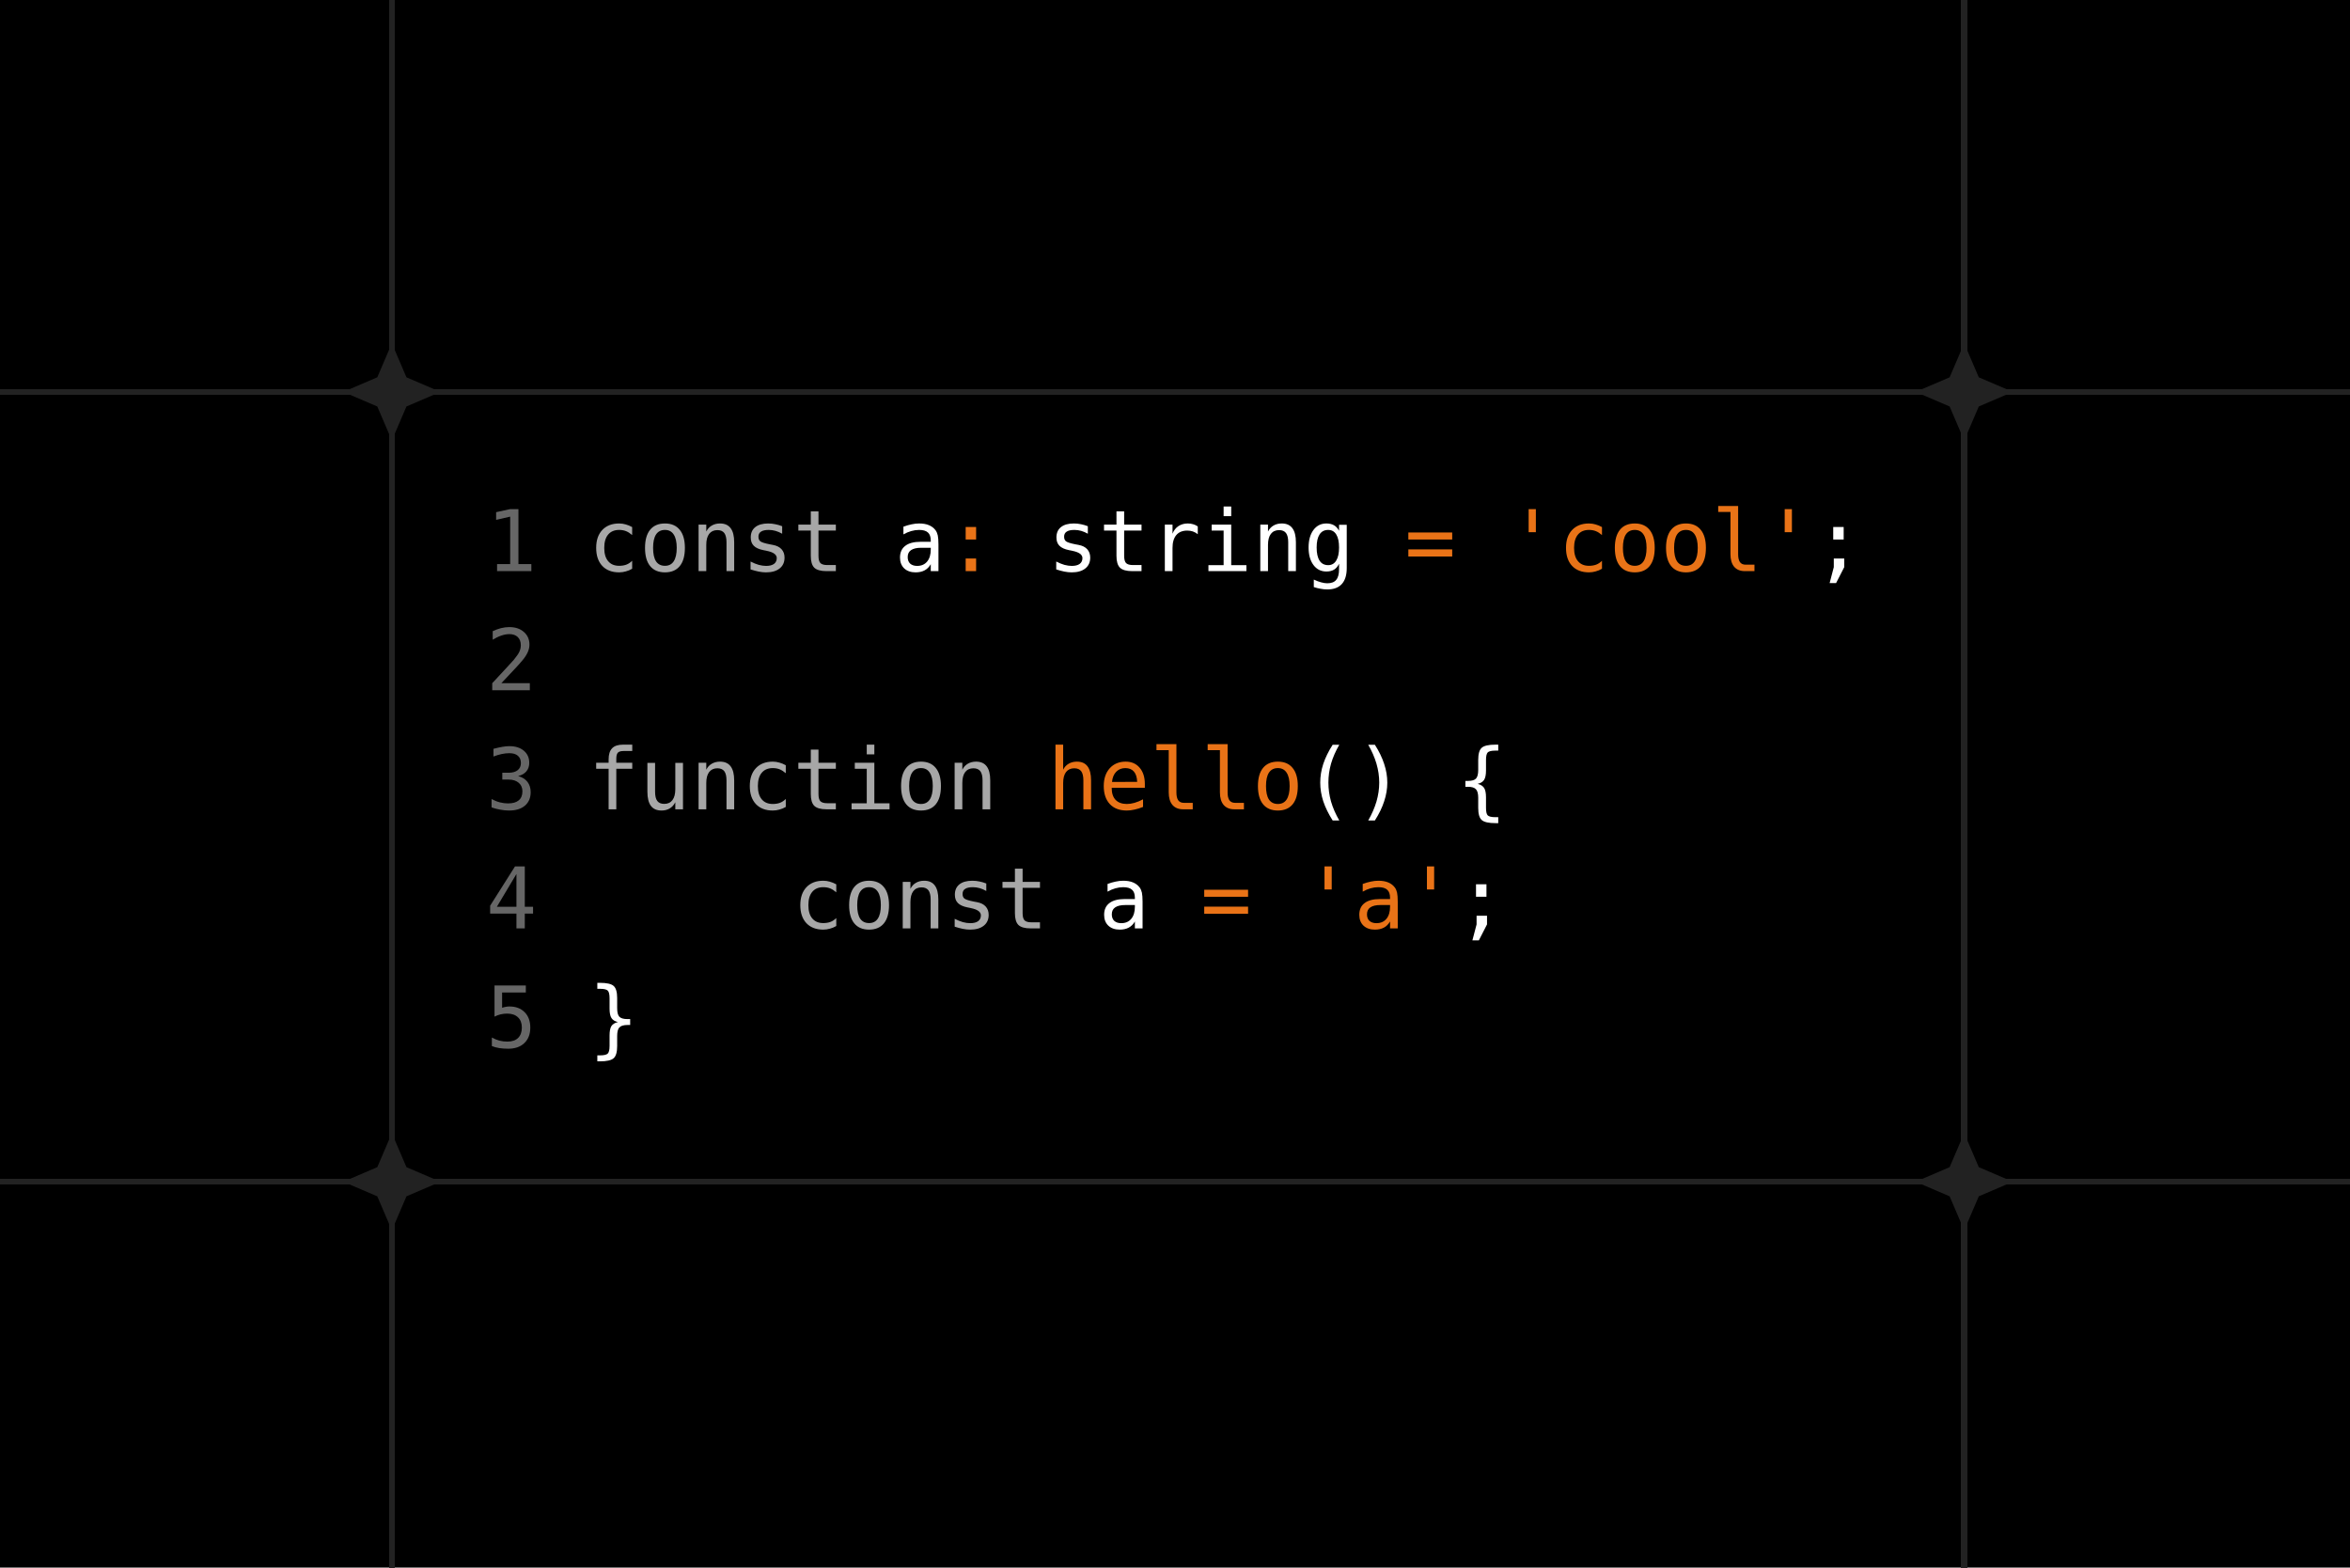
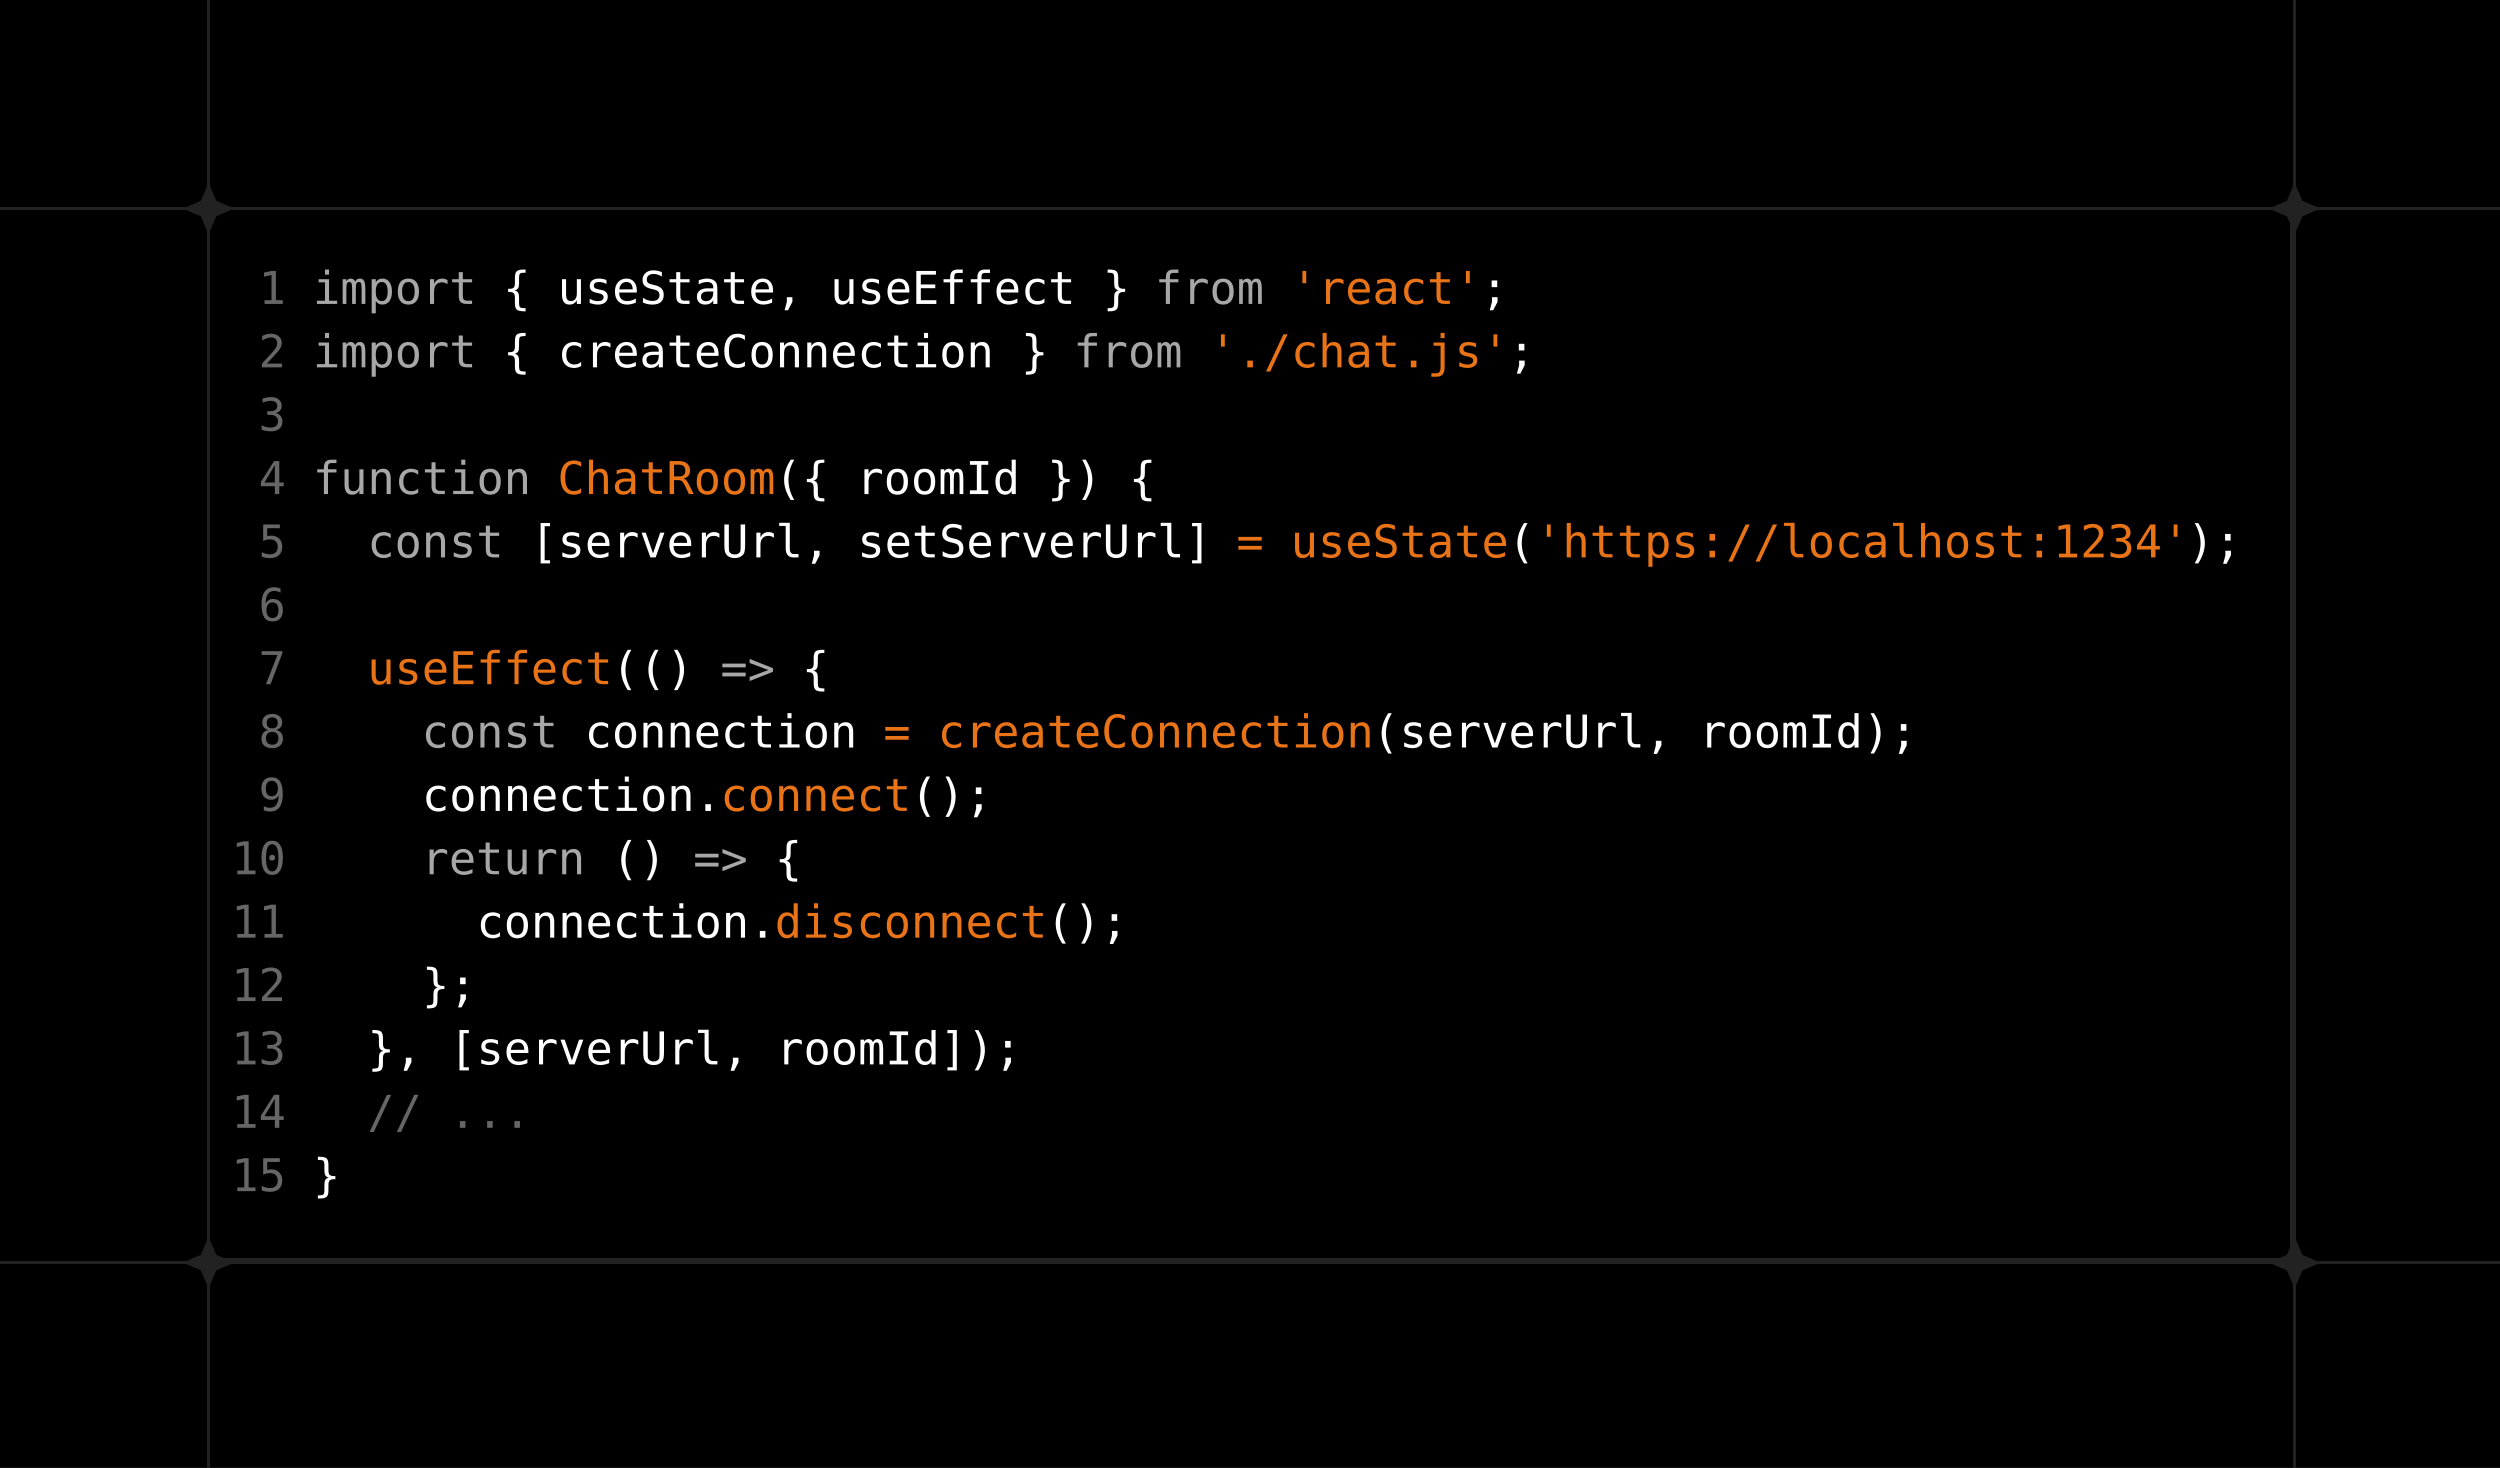
- <svg xmlns="http://www.w3.org/2000/svg" viewBox="0 0 386.8 258" width="386.8" height="258">
-   <rect x="0" y="0" width="386.8" height="258" fill="#000000" rx="0" ry="0" />
-   <g class="overlay">
-     <path d="M 0 64 L 386.8 64 L 386.8 65 L 0 65 ZM 0 194 L 386.8 194 L 386.8 195 L 0 195 ZM 64 0 L 65 0 L 65 258 L 64 258 ZM 322.8 0 L 323.8 0 L 323.8 258 L 322.8 258 Z" fill="#222222" fill-rule="nonzero" shape-rendering="crispEdges" />
-   </g>
-   <g class="overlay">
-     <path d="M 64.5 56.5 L 66.9 62.1 L 72.5 64.5 L 66.9 66.9 L 64.5 72.5 L 62.1 66.9 L 56.5 64.5 L 62.1 62.1 Z" fill="#222222" />
-   </g>
-   <g class="overlay">
-     <path d="M 323.3 56.5 L 325.7 62.1 L 331.3 64.5 L 325.7 66.9 L 323.3 72.5 L 320.9 66.9 L 315.3 64.5 L 320.9 62.1 Z" fill="#222222" />
-   </g>
-   <g class="overlay">
-     <path d="M 64.5 186.5 L 66.9 192.1 L 72.5 194.5 L 66.9 196.9 L 64.5 202.5 L 62.1 196.9 L 56.5 194.5 L 62.1 192.1 Z" fill="#222222" />
-   </g>
-   <g class="overlay">
-     <path d="M 323.3 186.5 L 325.7 192.1 L 331.3 194.5 L 325.7 196.9 L 323.3 202.5 L 320.9 196.9 L 315.3 194.5 L 320.9 192.1 Z" fill="#222222" />
-   </g>
+ <svg xmlns="http://www.w3.org/2000/svg" viewBox="0 0 773.2 454" width="773.2" height="454">
+   <rect x="0" y="0" width="773.2" height="454" fill="#000000" rx="0" ry="0" />
  <g transform="translate(64, 64)">
-     <rect x="0" y="0" width="258.8" height="130" fill="transparent" rx="0" ry="0" />
+     <g transform="translate(-64, -64)">
+       <g class="overlay">
+         <path d="M 0 64 L 773.2 64 L 773.2 65 L 0 65 ZM 0 390 L 773.2 390 L 773.2 391 L 0 391 ZM 64 0 L 65 0 L 65 454 L 64 454 ZM 709.2 0 L 710.2 0 L 710.2 454 L 709.2 454 Z" fill="#222222" fill-rule="nonzero" shape-rendering="crispEdges" />
+       </g>
+     </g>
+     <rect x="0" y="0" width="645.2" height="326" fill="#000000" rx="0" ry="0" />
+     <path d="M 0 0 L 645.2 0 L 645.2 1 L 0 1 Z M 0 325 L 645.2 325 L 645.2 326 L 0 326 Z M 0 1 L 1 1 L 1 325 L 0 325 Z M 644.2 1 L 645.2 1 L 645.2 325 L 644.2 325 Z" fill="#222222" fill-rule="nonzero" shape-rendering="crispEdges" />
+     <g transform="translate(-64, -64)">
+       <g class="overlay-top">
+         <path d="M 64.5 56.5 L 66.9 62.1 L 72.5 64.5 L 66.9 66.9 L 64.5 72.5 L 62.1 66.9 L 56.5 64.5 L 62.1 62.1 Z" fill="#222222" />
+       </g>
+       <g class="overlay-top">
+         <path d="M 709.7 56.5 L 712.1 62.1 L 717.7 64.5 L 712.1 66.9 L 709.7 72.5 L 707.3 66.9 L 701.7 64.5 L 707.3 62.1 Z" fill="#222222" />
+       </g>
+       <g class="overlay-top">
+         <path d="M 64.5 382.5 L 66.9 388.1 L 72.5 390.5 L 66.9 392.9 L 64.5 398.5 L 62.1 392.9 L 56.5 390.5 L 62.1 388.1 Z" fill="#222222" />
+       </g>
+       <g class="overlay-top">
+         <path d="M 709.7 382.5 L 712.1 388.1 L 717.7 390.5 L 712.1 392.9 L 709.7 398.5 L 707.3 392.9 L 701.7 390.5 L 707.3 388.1 Z" fill="#222222" />
+       </g>
+     </g>
    <g class="text">
      <text x="24.4" y="30" font-family="'JetBrains Mono', monospace" font-size="14" fill="#ffffff66" text-anchor="end" xml:space="preserve">1</text>
      <text y="30" font-family="'JetBrains Mono', monospace" font-size="14" xml:space="preserve">
-         <tspan x="32.8" fill="#a7a7a7">const</tspan>
-         <tspan x="74.8" fill="#ffffff"> a</tspan>
-         <tspan x="91.6" fill="#e97317">:</tspan>
-         <tspan x="100" fill="#ffffff"> </tspan>
-         <tspan x="108.4" fill="#ffffff">string</tspan>
-         <tspan x="158.8" fill="#ffffff"> </tspan>
-         <tspan x="167.2" fill="#e97317">=</tspan>
-         <tspan x="175.6" fill="#ffffff"> </tspan>
-         <tspan x="184" fill="#e97317">'cool'</tspan>
-         <tspan x="234.4" fill="#ffffff">;</tspan>
+         <tspan x="32.8" fill="#a7a7a7">import</tspan>
+         <tspan x="83.2" fill="#ffffff"> { useState, useEffect } </tspan>
+         <tspan x="293.2" fill="#a7a7a7">from</tspan>
+         <tspan x="326.8" fill="#ffffff"> </tspan>
+         <tspan x="335.2" fill="#e97317">'react'</tspan>
+         <tspan x="394" fill="#ffffff">;</tspan>
      </text>
      <text x="24.4" y="49.6" font-family="'JetBrains Mono', monospace" font-size="14" fill="#ffffff66" text-anchor="end" xml:space="preserve">2</text>
+       <text y="49.6" font-family="'JetBrains Mono', monospace" font-size="14" xml:space="preserve">
+         <tspan x="32.8" fill="#a7a7a7">import</tspan>
+         <tspan x="83.2" fill="#ffffff"> { createConnection } </tspan>
+         <tspan x="268" fill="#a7a7a7">from</tspan>
+         <tspan x="301.6" fill="#ffffff"> </tspan>
+         <tspan x="310" fill="#e97317">'./chat.js'</tspan>
+         <tspan x="402.4" fill="#ffffff">;</tspan>
+       </text>
      <text x="24.4" y="69.2" font-family="'JetBrains Mono', monospace" font-size="14" fill="#ffffff66" text-anchor="end" xml:space="preserve">3</text>
-       <text y="69.2" font-family="'JetBrains Mono', monospace" font-size="14" xml:space="preserve">
+       <text x="24.4" y="88.8" font-family="'JetBrains Mono', monospace" font-size="14" fill="#ffffff66" text-anchor="end" xml:space="preserve">4</text>
+       <text y="88.8" font-family="'JetBrains Mono', monospace" font-size="14" xml:space="preserve">
        <tspan x="32.8" fill="#a7a7a7">function</tspan>
        <tspan x="100" fill="#ffffff"> </tspan>
-         <tspan x="108.4" fill="#e97317">hello</tspan>
-         <tspan x="150.4" fill="#ffffff">() {</tspan>
-       </text>
-       <text x="24.4" y="88.8" font-family="'JetBrains Mono', monospace" font-size="14" fill="#ffffff66" text-anchor="end" xml:space="preserve">4</text>
-       <text y="88.8" font-family="'JetBrains Mono', monospace" font-size="14" xml:space="preserve">
-         <tspan x="32.8" fill="#ffffff">    </tspan>
-         <tspan x="66.4" fill="#a7a7a7">const</tspan>
-         <tspan x="108.4" fill="#ffffff"> a </tspan>
-         <tspan x="133.6" fill="#e97317">=</tspan>
-         <tspan x="142" fill="#ffffff"> </tspan>
-         <tspan x="150.4" fill="#e97317">'a'</tspan>
-         <tspan x="175.6" fill="#ffffff">;</tspan>
+         <tspan x="108.4" fill="#e97317">ChatRoom</tspan>
+         <tspan x="175.6" fill="#ffffff">({ roomId }) {</tspan>
      </text>
      <text x="24.4" y="108.4" font-family="'JetBrains Mono', monospace" font-size="14" fill="#ffffff66" text-anchor="end" xml:space="preserve">5</text>
      <text y="108.4" font-family="'JetBrains Mono', monospace" font-size="14" xml:space="preserve">
+         <tspan x="32.8" fill="#ffffff">  </tspan>
+         <tspan x="49.6" fill="#a7a7a7">const</tspan>
+         <tspan x="91.6" fill="#ffffff"> [serverUrl, setServerUrl] </tspan>
+         <tspan x="318.4" fill="#e97317">=</tspan>
+         <tspan x="326.8" fill="#ffffff"> </tspan>
+         <tspan x="335.2" fill="#e97317">useState</tspan>
+         <tspan x="402.4" fill="#ffffff">(</tspan>
+         <tspan x="410.8" fill="#e97317">'https://localhost:1234'</tspan>
+         <tspan x="612.4" fill="#ffffff">);</tspan>
+       </text>
+       <text x="24.4" y="128" font-family="'JetBrains Mono', monospace" font-size="14" fill="#ffffff66" text-anchor="end" xml:space="preserve">6</text>
+       <text x="24.4" y="147.6" font-family="'JetBrains Mono', monospace" font-size="14" fill="#ffffff66" text-anchor="end" xml:space="preserve">7</text>
+       <text y="147.6" font-family="'JetBrains Mono', monospace" font-size="14" xml:space="preserve">
+         <tspan x="32.8" fill="#ffffff">  </tspan>
+         <tspan x="49.6" fill="#e97317">useEffect</tspan>
+         <tspan x="125.2" fill="#ffffff">(() </tspan>
+         <tspan x="158.8" fill="#a7a7a7">=&gt;</tspan>
+         <tspan x="175.6" fill="#ffffff"> {</tspan>
+       </text>
+       <text x="24.4" y="167.2" font-family="'JetBrains Mono', monospace" font-size="14" fill="#ffffff66" text-anchor="end" xml:space="preserve">8</text>
+       <text y="167.2" font-family="'JetBrains Mono', monospace" font-size="14" xml:space="preserve">
+         <tspan x="32.8" fill="#ffffff">    </tspan>
+         <tspan x="66.4" fill="#a7a7a7">const</tspan>
+         <tspan x="108.4" fill="#ffffff"> connection </tspan>
+         <tspan x="209.2" fill="#e97317">=</tspan>
+         <tspan x="217.6" fill="#ffffff"> </tspan>
+         <tspan x="226" fill="#e97317">createConnection</tspan>
+         <tspan x="360.4" fill="#ffffff">(serverUrl, roomId);</tspan>
+       </text>
+       <text x="24.4" y="186.8" font-family="'JetBrains Mono', monospace" font-size="14" fill="#ffffff66" text-anchor="end" xml:space="preserve">9</text>
+       <text y="186.8" font-family="'JetBrains Mono', monospace" font-size="14" xml:space="preserve">
+         <tspan x="32.8" fill="#ffffff">    connection.</tspan>
+         <tspan x="158.8" fill="#e97317">connect</tspan>
+         <tspan x="217.6" fill="#ffffff">();</tspan>
+       </text>
+       <text x="24.4" y="206.4" font-family="'JetBrains Mono', monospace" font-size="14" fill="#ffffff66" text-anchor="end" xml:space="preserve">10</text>
+       <text y="206.4" font-family="'JetBrains Mono', monospace" font-size="14" xml:space="preserve">
+         <tspan x="32.8" fill="#ffffff">    </tspan>
+         <tspan x="66.4" fill="#a7a7a7">return</tspan>
+         <tspan x="116.8" fill="#ffffff"> () </tspan>
+         <tspan x="150.4" fill="#a7a7a7">=&gt;</tspan>
+         <tspan x="167.2" fill="#ffffff"> {</tspan>
+       </text>
+       <text x="24.4" y="226" font-family="'JetBrains Mono', monospace" font-size="14" fill="#ffffff66" text-anchor="end" xml:space="preserve">11</text>
+       <text y="226" font-family="'JetBrains Mono', monospace" font-size="14" xml:space="preserve">
+         <tspan x="32.8" fill="#ffffff">      connection.</tspan>
+         <tspan x="175.6" fill="#e97317">disconnect</tspan>
+         <tspan x="259.6" fill="#ffffff">();</tspan>
+       </text>
+       <text x="24.4" y="245.6" font-family="'JetBrains Mono', monospace" font-size="14" fill="#ffffff66" text-anchor="end" xml:space="preserve">12</text>
+       <text y="245.6" font-family="'JetBrains Mono', monospace" font-size="14" xml:space="preserve">
+         <tspan x="32.8" fill="#ffffff">    };</tspan>
+       </text>
+       <text x="24.4" y="265.2" font-family="'JetBrains Mono', monospace" font-size="14" fill="#ffffff66" text-anchor="end" xml:space="preserve">13</text>
+       <text y="265.2" font-family="'JetBrains Mono', monospace" font-size="14" xml:space="preserve">
+         <tspan x="32.8" fill="#ffffff">  }, [serverUrl, roomId]);</tspan>
+       </text>
+       <text x="24.4" y="284.8" font-family="'JetBrains Mono', monospace" font-size="14" fill="#ffffff66" text-anchor="end" xml:space="preserve">14</text>
+       <text y="284.8" font-family="'JetBrains Mono', monospace" font-size="14" xml:space="preserve">
+         <tspan x="32.8" fill="#ffffff">  </tspan>
+         <tspan x="49.6" fill="#666666">// ...</tspan>
+       </text>
+       <text x="24.4" y="304.4" font-family="'JetBrains Mono', monospace" font-size="14" fill="#ffffff66" text-anchor="end" xml:space="preserve">15</text>
+       <text y="304.4" font-family="'JetBrains Mono', monospace" font-size="14" xml:space="preserve">
        <tspan x="32.8" fill="#ffffff">}</tspan>
      </text>
    </g>
  </g>
</svg>
